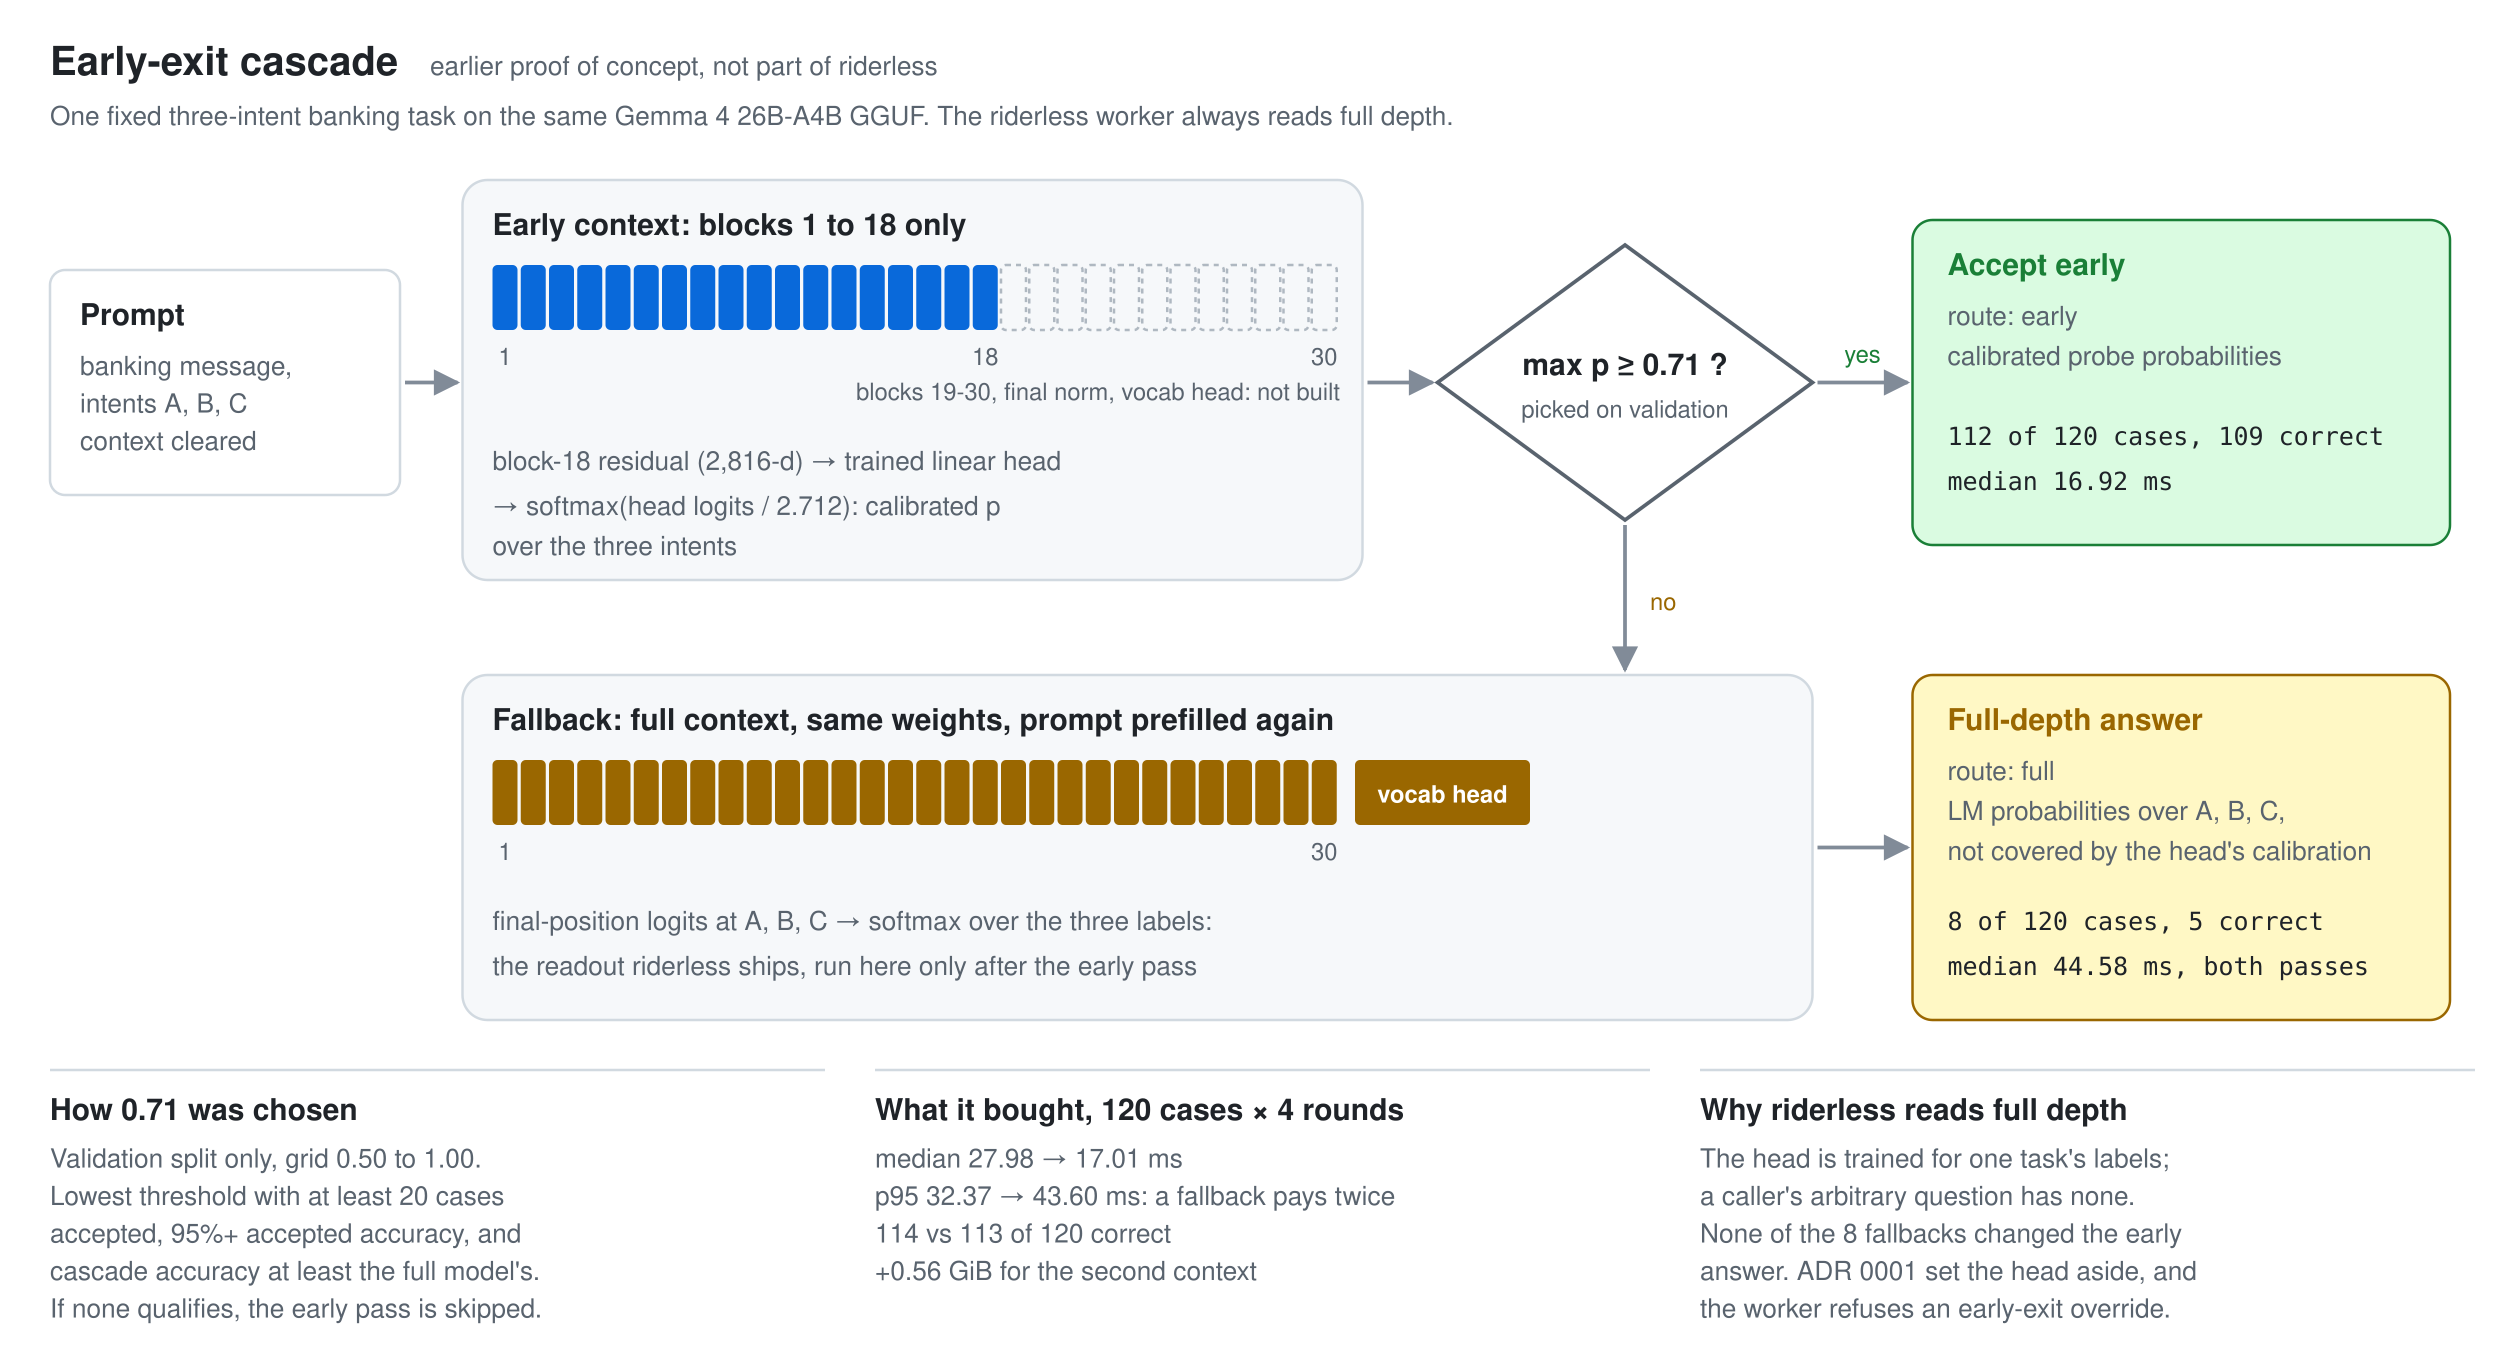
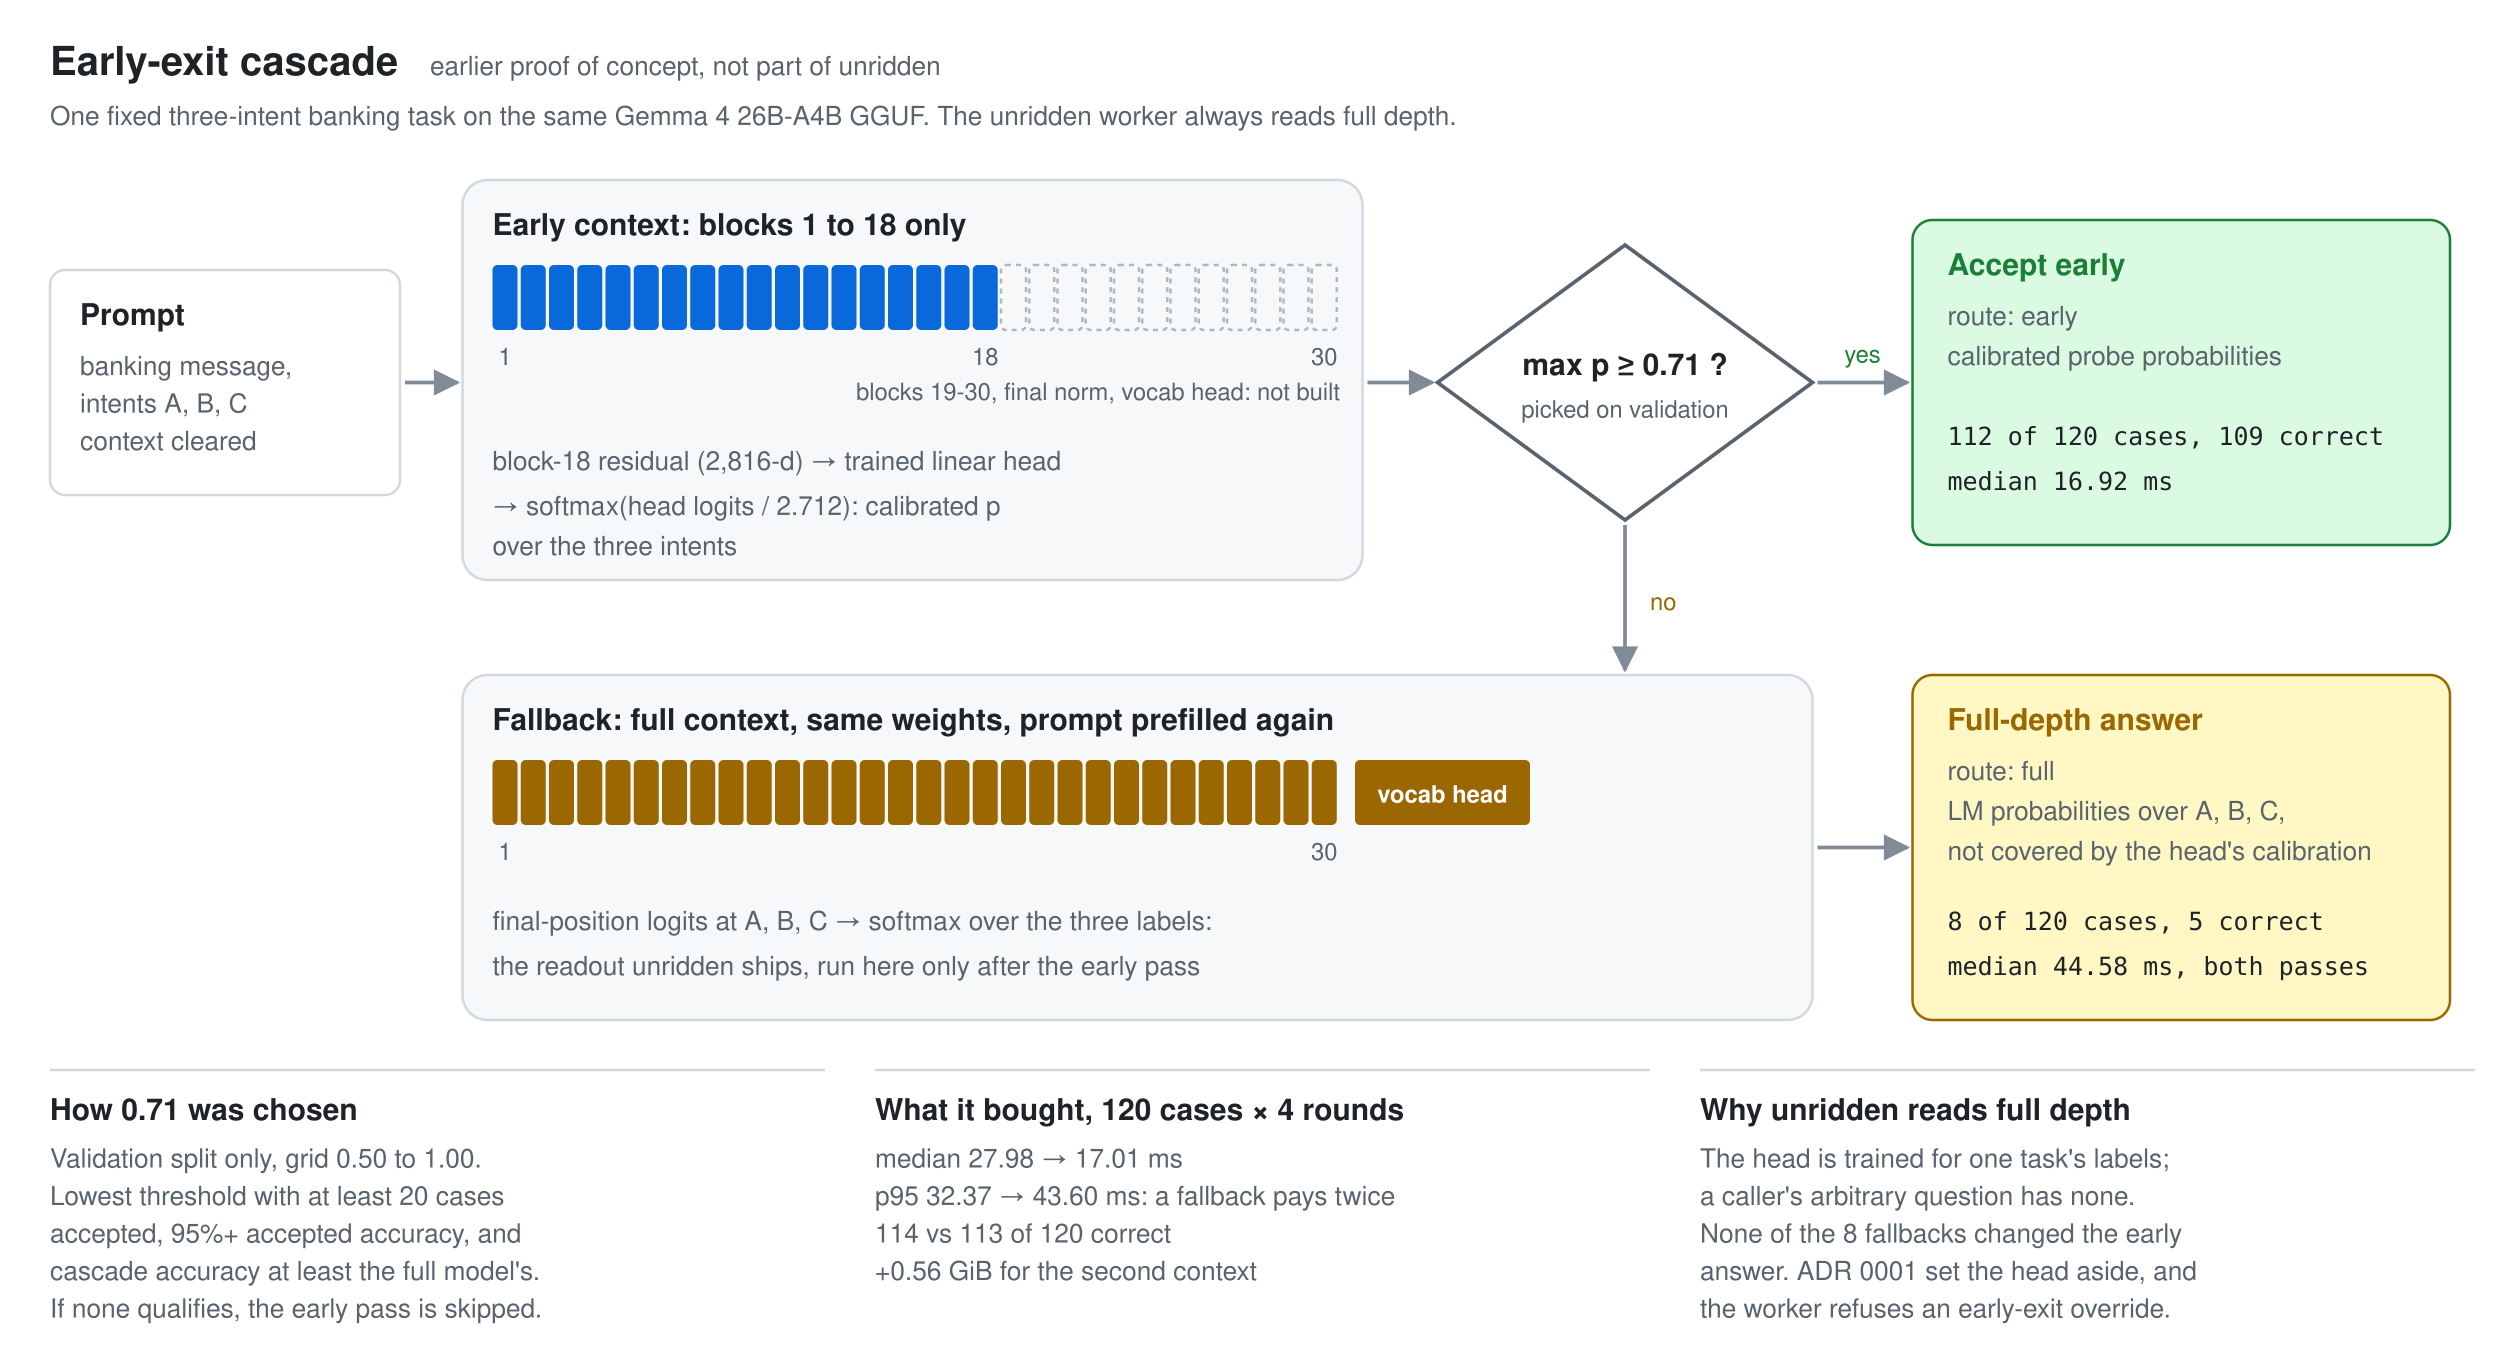
<svg xmlns="http://www.w3.org/2000/svg" viewBox="0 0 1000 540" width="1000" height="540" role="img" aria-labelledby="title desc">
  <style>
  text { font-family: -apple-system, BlinkMacSystemFont, "Segoe UI", Helvetica, Arial, sans-serif; fill: #1f2328; font-size: 11px; }
  .title { font-size: 16px; font-weight: 600; }
  .b { font-weight: 600; font-size: 12px; }
  .sub, .note { fill: #59636e; font-size: 10.5px; }
  .tag, .tick { fill: #59636e; font-size: 9.5px; }
  .mono { font-family: ui-monospace, SFMono-Regular, Menlo, Consolas, monospace; font-size: 10px; }
  .chip { fill: #ffffff; font-size: 9.5px; font-weight: 600; }
  .good { fill: #1a7f37; }
  .warn { fill: #9a6700; }
  .bg { fill: #ffffff; }
  .panel { fill: #f6f8fa; stroke: #d1d9e0; }
  .box { fill: #ffffff; stroke: #d1d9e0; }
  .early { fill: #0969da; }
  .full { fill: #9a6700; }
  .off { fill: none; stroke: #afb8c1; stroke-dasharray: 2 2; }
  .gate { fill: #ffffff; stroke: #59636e; stroke-width: 1.5; }
  .accept { fill: #dafbe1; stroke: #1a7f37; }
  .fallback { fill: #fff8c5; stroke: #9a6700; }
  .rule { stroke: #d1d9e0; }
  .arrow { stroke: #818b98; stroke-width: 1.5; fill: none; }
  #ah path { fill: #818b98; }
  @media (prefers-color-scheme: dark) {
    text { fill: #e6edf3; }
    .sub, .note, .tag, .tick { fill: #9198a1; }
    .chip { fill: #0d1117; }
    .good { fill: #3fb950; }
    .warn { fill: #d29922; }
    .bg { fill: #0d1117; }
    .panel { fill: #151b23; stroke: #3d444d; }
    .box, .gate { fill: #0d1117; stroke: #3d444d; }
    .gate { stroke: #9198a1; }
    .early { fill: #4493f8; }
    .full { fill: #d29922; }
    .off { stroke: #656c76; }
    .accept { fill: #0f2a19; stroke: #3fb950; }
    .fallback { fill: #2e2408; stroke: #d29922; }
    .rule { stroke: #3d444d; }
    .arrow { stroke: #656c76; }
    #ah path { fill: #656c76; }
  }
</style>
  <defs>
    <marker id="ah" viewBox="0 0 10 10" refX="9" refY="5" markerWidth="7" markerHeight="7" orient="auto-start-reverse">
      <path d="M0,0 L10,5 L0,10 z" />
    </marker>
  </defs>
  <rect x="0" y="0" width="1000" height="540" class="bg" />
  <text x="20" y="30" class="title">Early-exit cascade</text>
-   <text x="172" y="30" class="sub">earlier proof of concept, not part of riderless</text>
-   <text x="20" y="50" class="sub">One fixed three-intent banking task on the same Gemma 4 26B-A4B GGUF. The riderless worker always reads full depth.</text>
+   <text x="172" y="30" class="sub">earlier proof of concept, not part of unridden</text>
+   <text x="20" y="50" class="sub">One fixed three-intent banking task on the same Gemma 4 26B-A4B GGUF. The unridden worker always reads full depth.</text>
  <rect x="20" y="108" width="140" height="90" rx="6" class="box" />
  <text x="32" y="130" class="b">Prompt</text>
  <text x="32" y="150" class="note">banking message,</text>
  <text x="32" y="165" class="note">intents A, B, C</text>
  <text x="32" y="180" class="note">context cleared</text>
  <line x1="162" y1="153" x2="183" y2="153" class="arrow" marker-end="url(#ah)" />
  <rect x="185" y="72" width="360" height="160" rx="10" class="panel" />
  <text x="197" y="94" class="b">Early context: blocks 1 to 18 only</text>
  <rect x="197.0" y="106" width="10" height="26" rx="2" class="early" />
  <rect x="208.3" y="106" width="10" height="26" rx="2" class="early" />
  <rect x="219.6" y="106" width="10" height="26" rx="2" class="early" />
  <rect x="230.9" y="106" width="10" height="26" rx="2" class="early" />
  <rect x="242.2" y="106" width="10" height="26" rx="2" class="early" />
  <rect x="253.5" y="106" width="10" height="26" rx="2" class="early" />
  <rect x="264.8" y="106" width="10" height="26" rx="2" class="early" />
  <rect x="276.1" y="106" width="10" height="26" rx="2" class="early" />
  <rect x="287.4" y="106" width="10" height="26" rx="2" class="early" />
  <rect x="298.7" y="106" width="10" height="26" rx="2" class="early" />
  <rect x="310.0" y="106" width="10" height="26" rx="2" class="early" />
  <rect x="321.3" y="106" width="10" height="26" rx="2" class="early" />
  <rect x="332.6" y="106" width="10" height="26" rx="2" class="early" />
  <rect x="343.9" y="106" width="10" height="26" rx="2" class="early" />
  <rect x="355.2" y="106" width="10" height="26" rx="2" class="early" />
  <rect x="366.5" y="106" width="10" height="26" rx="2" class="early" />
  <rect x="377.8" y="106" width="10" height="26" rx="2" class="early" />
  <rect x="389.1" y="106" width="10" height="26" rx="2" class="early" />
  <rect x="400.4" y="106" width="10" height="26" rx="2" class="off" />
  <rect x="411.7" y="106" width="10" height="26" rx="2" class="off" />
  <rect x="423.0" y="106" width="10" height="26" rx="2" class="off" />
  <rect x="434.3" y="106" width="10" height="26" rx="2" class="off" />
  <rect x="445.6" y="106" width="10" height="26" rx="2" class="off" />
  <rect x="456.9" y="106" width="10" height="26" rx="2" class="off" />
  <rect x="468.2" y="106" width="10" height="26" rx="2" class="off" />
  <rect x="479.5" y="106" width="10" height="26" rx="2" class="off" />
  <rect x="490.8" y="106" width="10" height="26" rx="2" class="off" />
  <rect x="502.1" y="106" width="10" height="26" rx="2" class="off" />
  <rect x="513.4" y="106" width="10" height="26" rx="2" class="off" />
  <rect x="524.7" y="106" width="10" height="26" rx="2" class="off" />
  <text x="202" y="146" class="tick" text-anchor="middle">1</text>
  <text x="394.1" y="146" class="tick" text-anchor="middle">18</text>
  <text x="529.7" y="146" class="tick" text-anchor="middle">30</text>
  <text x="536" y="160" class="tag" text-anchor="end">blocks 19-30, final norm, vocab head: not built</text>
  <text x="197" y="188" class="note">block-18 residual (2,816-d) → trained linear head</text>
  <text x="197" y="206" class="note">→ softmax(head logits / 2.712): calibrated p</text>
  <text x="197" y="222" class="note">over the three intents</text>
  <line x1="547" y1="153" x2="573" y2="153" class="arrow" marker-end="url(#ah)" />
  <polygon points="575,153 650,98 725,153 650,208" class="gate" />
  <text x="650" y="150" class="b" text-anchor="middle">max p ≥ 0.71 ?</text>
  <text x="650" y="167" class="tag" text-anchor="middle">picked on validation</text>
  <line x1="727" y1="153" x2="763" y2="153" class="arrow" marker-end="url(#ah)" />
  <text x="745" y="145" class="tag good" text-anchor="middle">yes</text>
  <rect x="765" y="88" width="215" height="130" rx="8" class="accept" />
  <text x="779" y="110" class="b good">Accept early</text>
  <text x="779" y="130" class="note">route: early</text>
  <text x="779" y="146" class="note">calibrated probe probabilities</text>
  <text x="779" y="178" class="mono">112 of 120 cases, 109 correct</text>
  <text x="779" y="196" class="mono">median 16.92 ms</text>
  <line x1="650" y1="210" x2="650" y2="268" class="arrow" marker-end="url(#ah)" />
  <text x="660" y="244" class="tag warn">no</text>
  <rect x="185" y="270" width="540" height="138" rx="10" class="panel" />
  <text x="197" y="292" class="b">Fallback: full context, same weights, prompt prefilled again</text>
  <rect x="197.0" y="304" width="10" height="26" rx="2" class="full" />
  <rect x="208.3" y="304" width="10" height="26" rx="2" class="full" />
  <rect x="219.6" y="304" width="10" height="26" rx="2" class="full" />
  <rect x="230.9" y="304" width="10" height="26" rx="2" class="full" />
  <rect x="242.2" y="304" width="10" height="26" rx="2" class="full" />
  <rect x="253.5" y="304" width="10" height="26" rx="2" class="full" />
  <rect x="264.8" y="304" width="10" height="26" rx="2" class="full" />
  <rect x="276.1" y="304" width="10" height="26" rx="2" class="full" />
  <rect x="287.4" y="304" width="10" height="26" rx="2" class="full" />
  <rect x="298.7" y="304" width="10" height="26" rx="2" class="full" />
  <rect x="310.0" y="304" width="10" height="26" rx="2" class="full" />
  <rect x="321.3" y="304" width="10" height="26" rx="2" class="full" />
  <rect x="332.6" y="304" width="10" height="26" rx="2" class="full" />
  <rect x="343.9" y="304" width="10" height="26" rx="2" class="full" />
  <rect x="355.2" y="304" width="10" height="26" rx="2" class="full" />
  <rect x="366.5" y="304" width="10" height="26" rx="2" class="full" />
  <rect x="377.8" y="304" width="10" height="26" rx="2" class="full" />
  <rect x="389.1" y="304" width="10" height="26" rx="2" class="full" />
  <rect x="400.4" y="304" width="10" height="26" rx="2" class="full" />
  <rect x="411.7" y="304" width="10" height="26" rx="2" class="full" />
  <rect x="423.0" y="304" width="10" height="26" rx="2" class="full" />
  <rect x="434.3" y="304" width="10" height="26" rx="2" class="full" />
  <rect x="445.6" y="304" width="10" height="26" rx="2" class="full" />
  <rect x="456.9" y="304" width="10" height="26" rx="2" class="full" />
  <rect x="468.2" y="304" width="10" height="26" rx="2" class="full" />
  <rect x="479.5" y="304" width="10" height="26" rx="2" class="full" />
  <rect x="490.8" y="304" width="10" height="26" rx="2" class="full" />
  <rect x="502.1" y="304" width="10" height="26" rx="2" class="full" />
  <rect x="513.4" y="304" width="10" height="26" rx="2" class="full" />
  <rect x="524.7" y="304" width="10" height="26" rx="2" class="full" />
  <text x="202" y="344" class="tick" text-anchor="middle">1</text>
  <text x="529.7" y="344" class="tick" text-anchor="middle">30</text>
  <rect x="542" y="304" width="70" height="26" rx="2" class="full" />
  <text x="577" y="321" class="chip" text-anchor="middle">vocab head</text>
  <text x="197" y="372" class="note">final-position logits at A, B, C → softmax over the three labels:</text>
-   <text x="197" y="390" class="note">the readout riderless ships, run here only after the early pass</text>
+   <text x="197" y="390" class="note">the readout unridden ships, run here only after the early pass</text>
  <line x1="727" y1="339" x2="763" y2="339" class="arrow" marker-end="url(#ah)" />
  <rect x="765" y="270" width="215" height="138" rx="8" class="fallback" />
  <text x="779" y="292" class="b warn">Full-depth answer</text>
  <text x="779" y="312" class="note">route: full</text>
  <text x="779" y="328" class="note">LM probabilities over A, B, C,</text>
  <text x="779" y="344" class="note">not covered by the head's calibration</text>
  <text x="779" y="372" class="mono">8 of 120 cases, 5 correct</text>
  <text x="779" y="390" class="mono">median 44.58 ms, both passes</text>
  <line x1="20" y1="428" x2="330" y2="428" class="rule" />
  <text x="20" y="448" class="b">How 0.71 was chosen</text>
  <text x="20" y="467" class="note">Validation split only, grid 0.50 to 1.00.</text>
  <text x="20" y="482" class="note">Lowest threshold with at least 20 cases</text>
  <text x="20" y="497" class="note">accepted, 95%+ accepted accuracy, and</text>
  <text x="20" y="512" class="note">cascade accuracy at least the full model's.</text>
  <text x="20" y="527" class="note">If none qualifies, the early pass is skipped.</text>
  <line x1="350" y1="428" x2="660" y2="428" class="rule" />
  <text x="350" y="448" class="b">What it bought, 120 cases × 4 rounds</text>
  <text x="350" y="467" class="note">median 27.98 → 17.01 ms</text>
  <text x="350" y="482" class="note">p95 32.37 → 43.60 ms: a fallback pays twice</text>
  <text x="350" y="497" class="note">114 vs 113 of 120 correct</text>
  <text x="350" y="512" class="note">+0.56 GiB for the second context</text>
  <line x1="680" y1="428" x2="990" y2="428" class="rule" />
-   <text x="680" y="448" class="b">Why riderless reads full depth</text>
+   <text x="680" y="448" class="b">Why unridden reads full depth</text>
  <text x="680" y="467" class="note">The head is trained for one task's labels;</text>
  <text x="680" y="482" class="note">a caller's arbitrary question has none.</text>
  <text x="680" y="497" class="note">None of the 8 fallbacks changed the early</text>
  <text x="680" y="512" class="note">answer. ADR 0001 set the head aside, and</text>
  <text x="680" y="527" class="note">the worker refuses an early-exit override.</text>
</svg>
